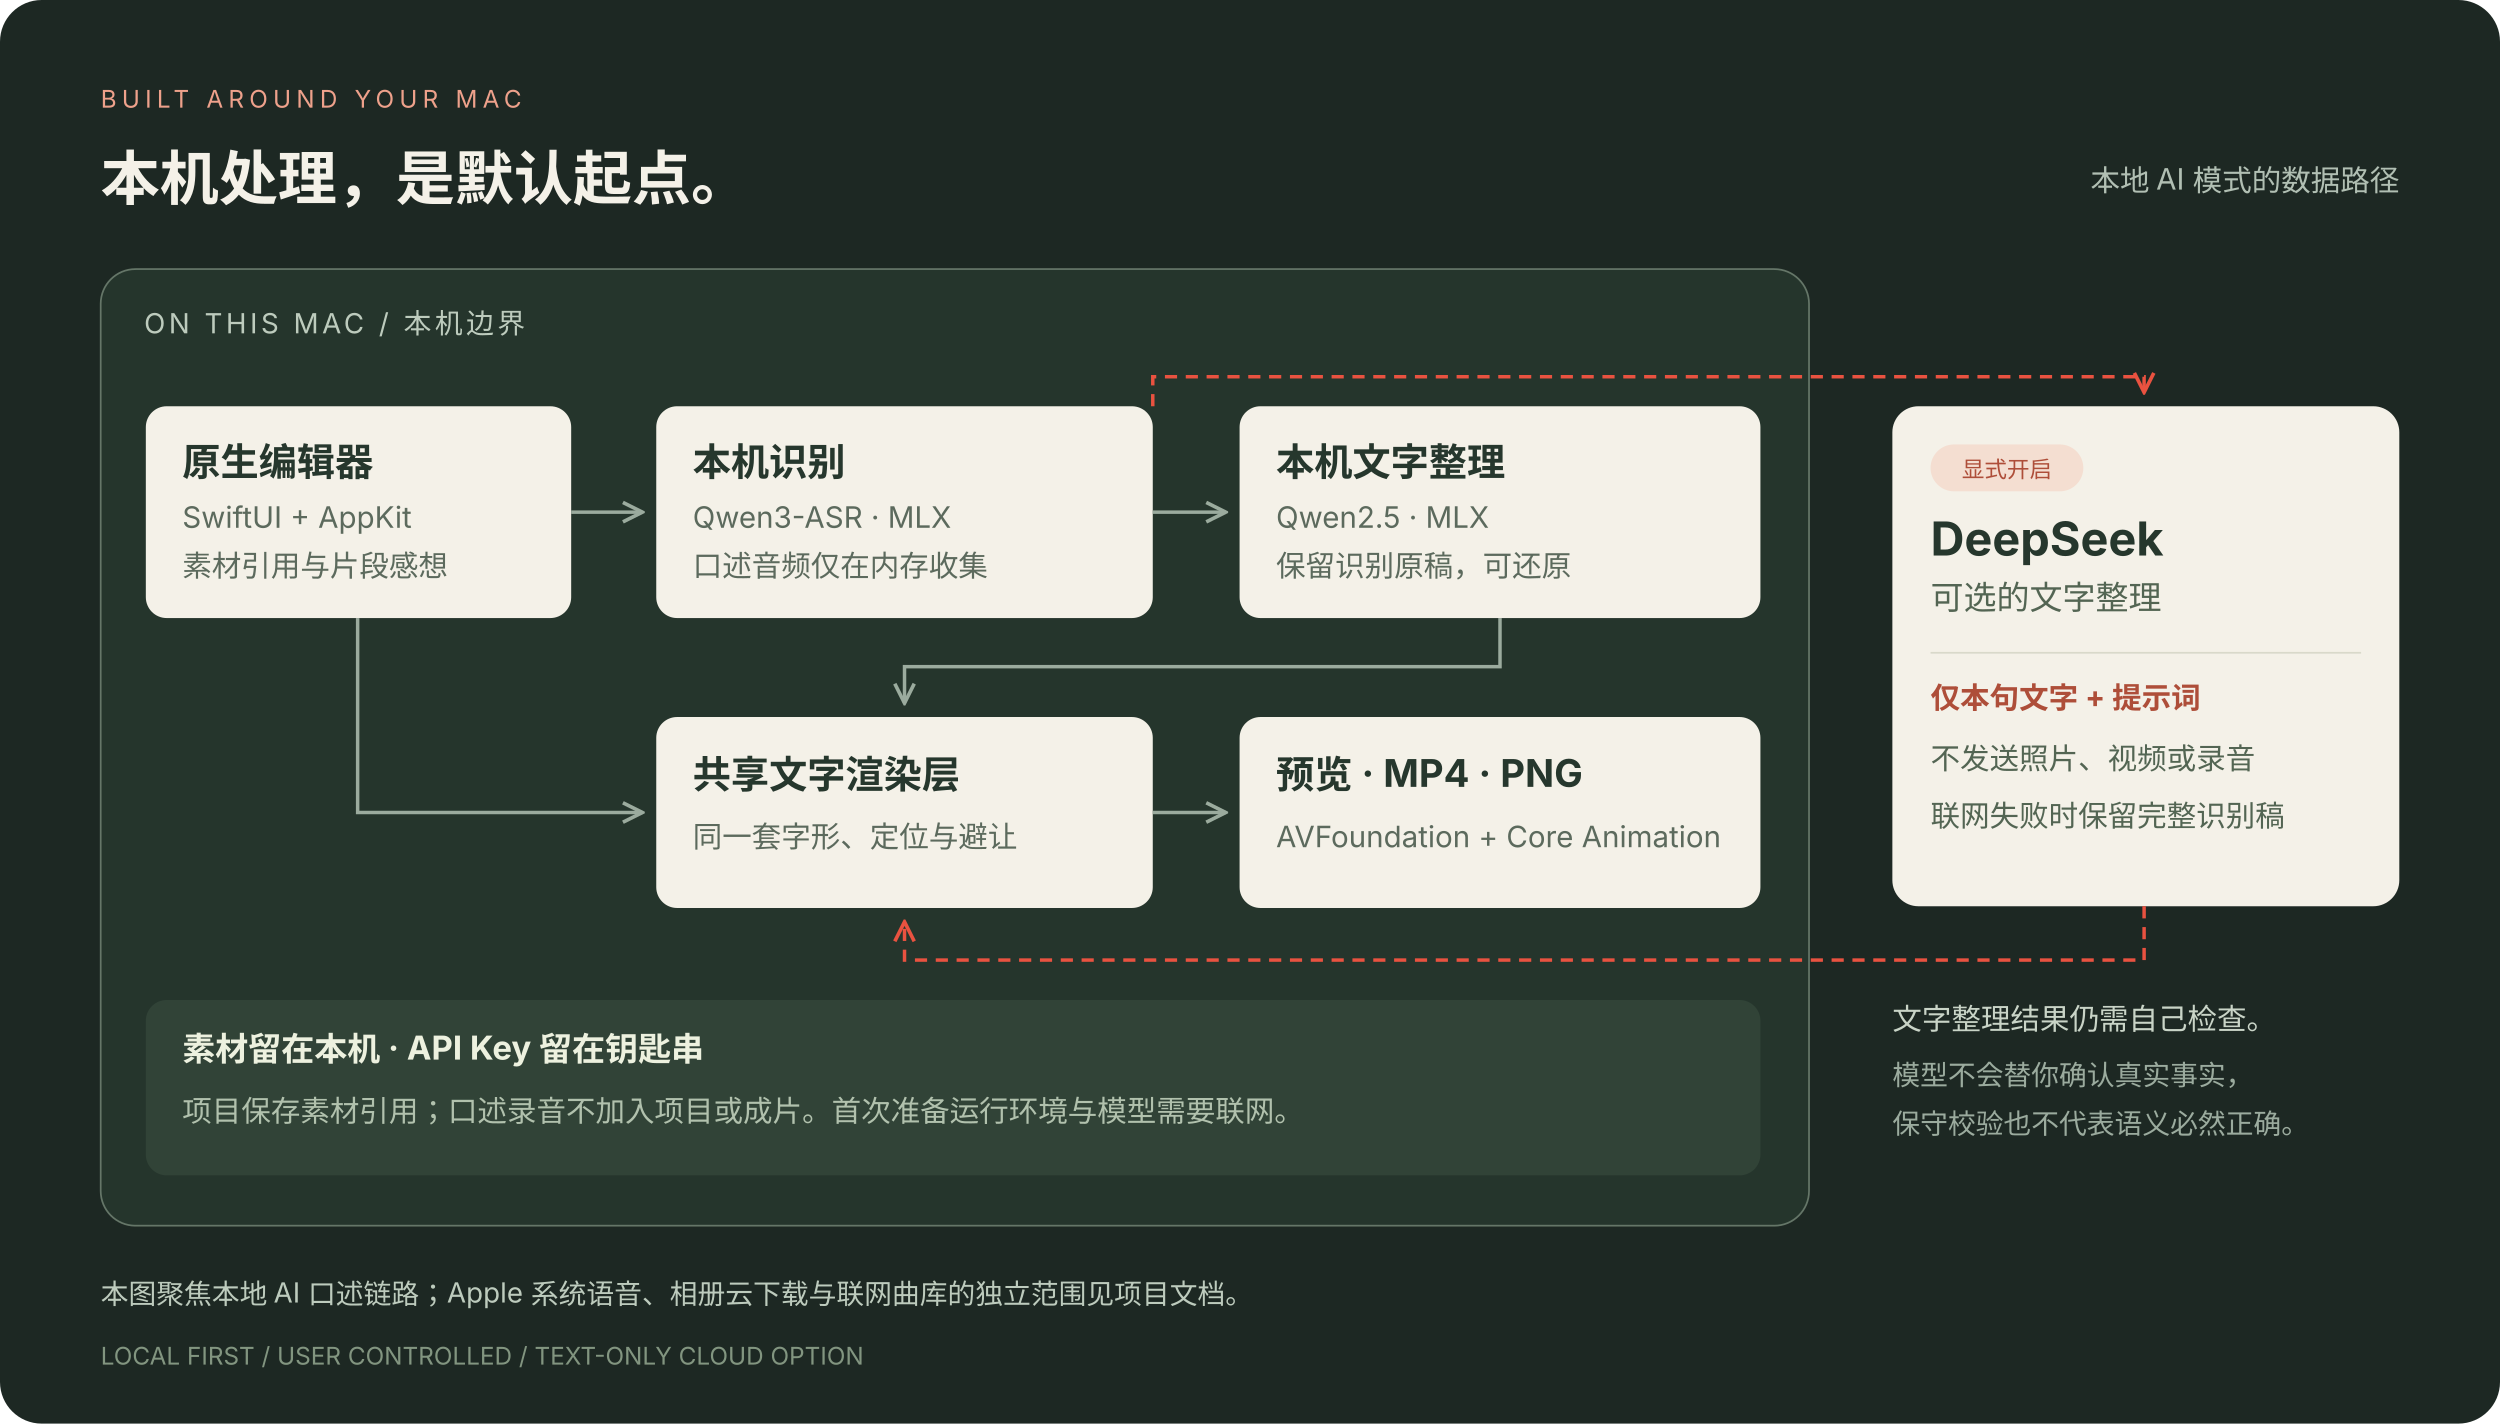
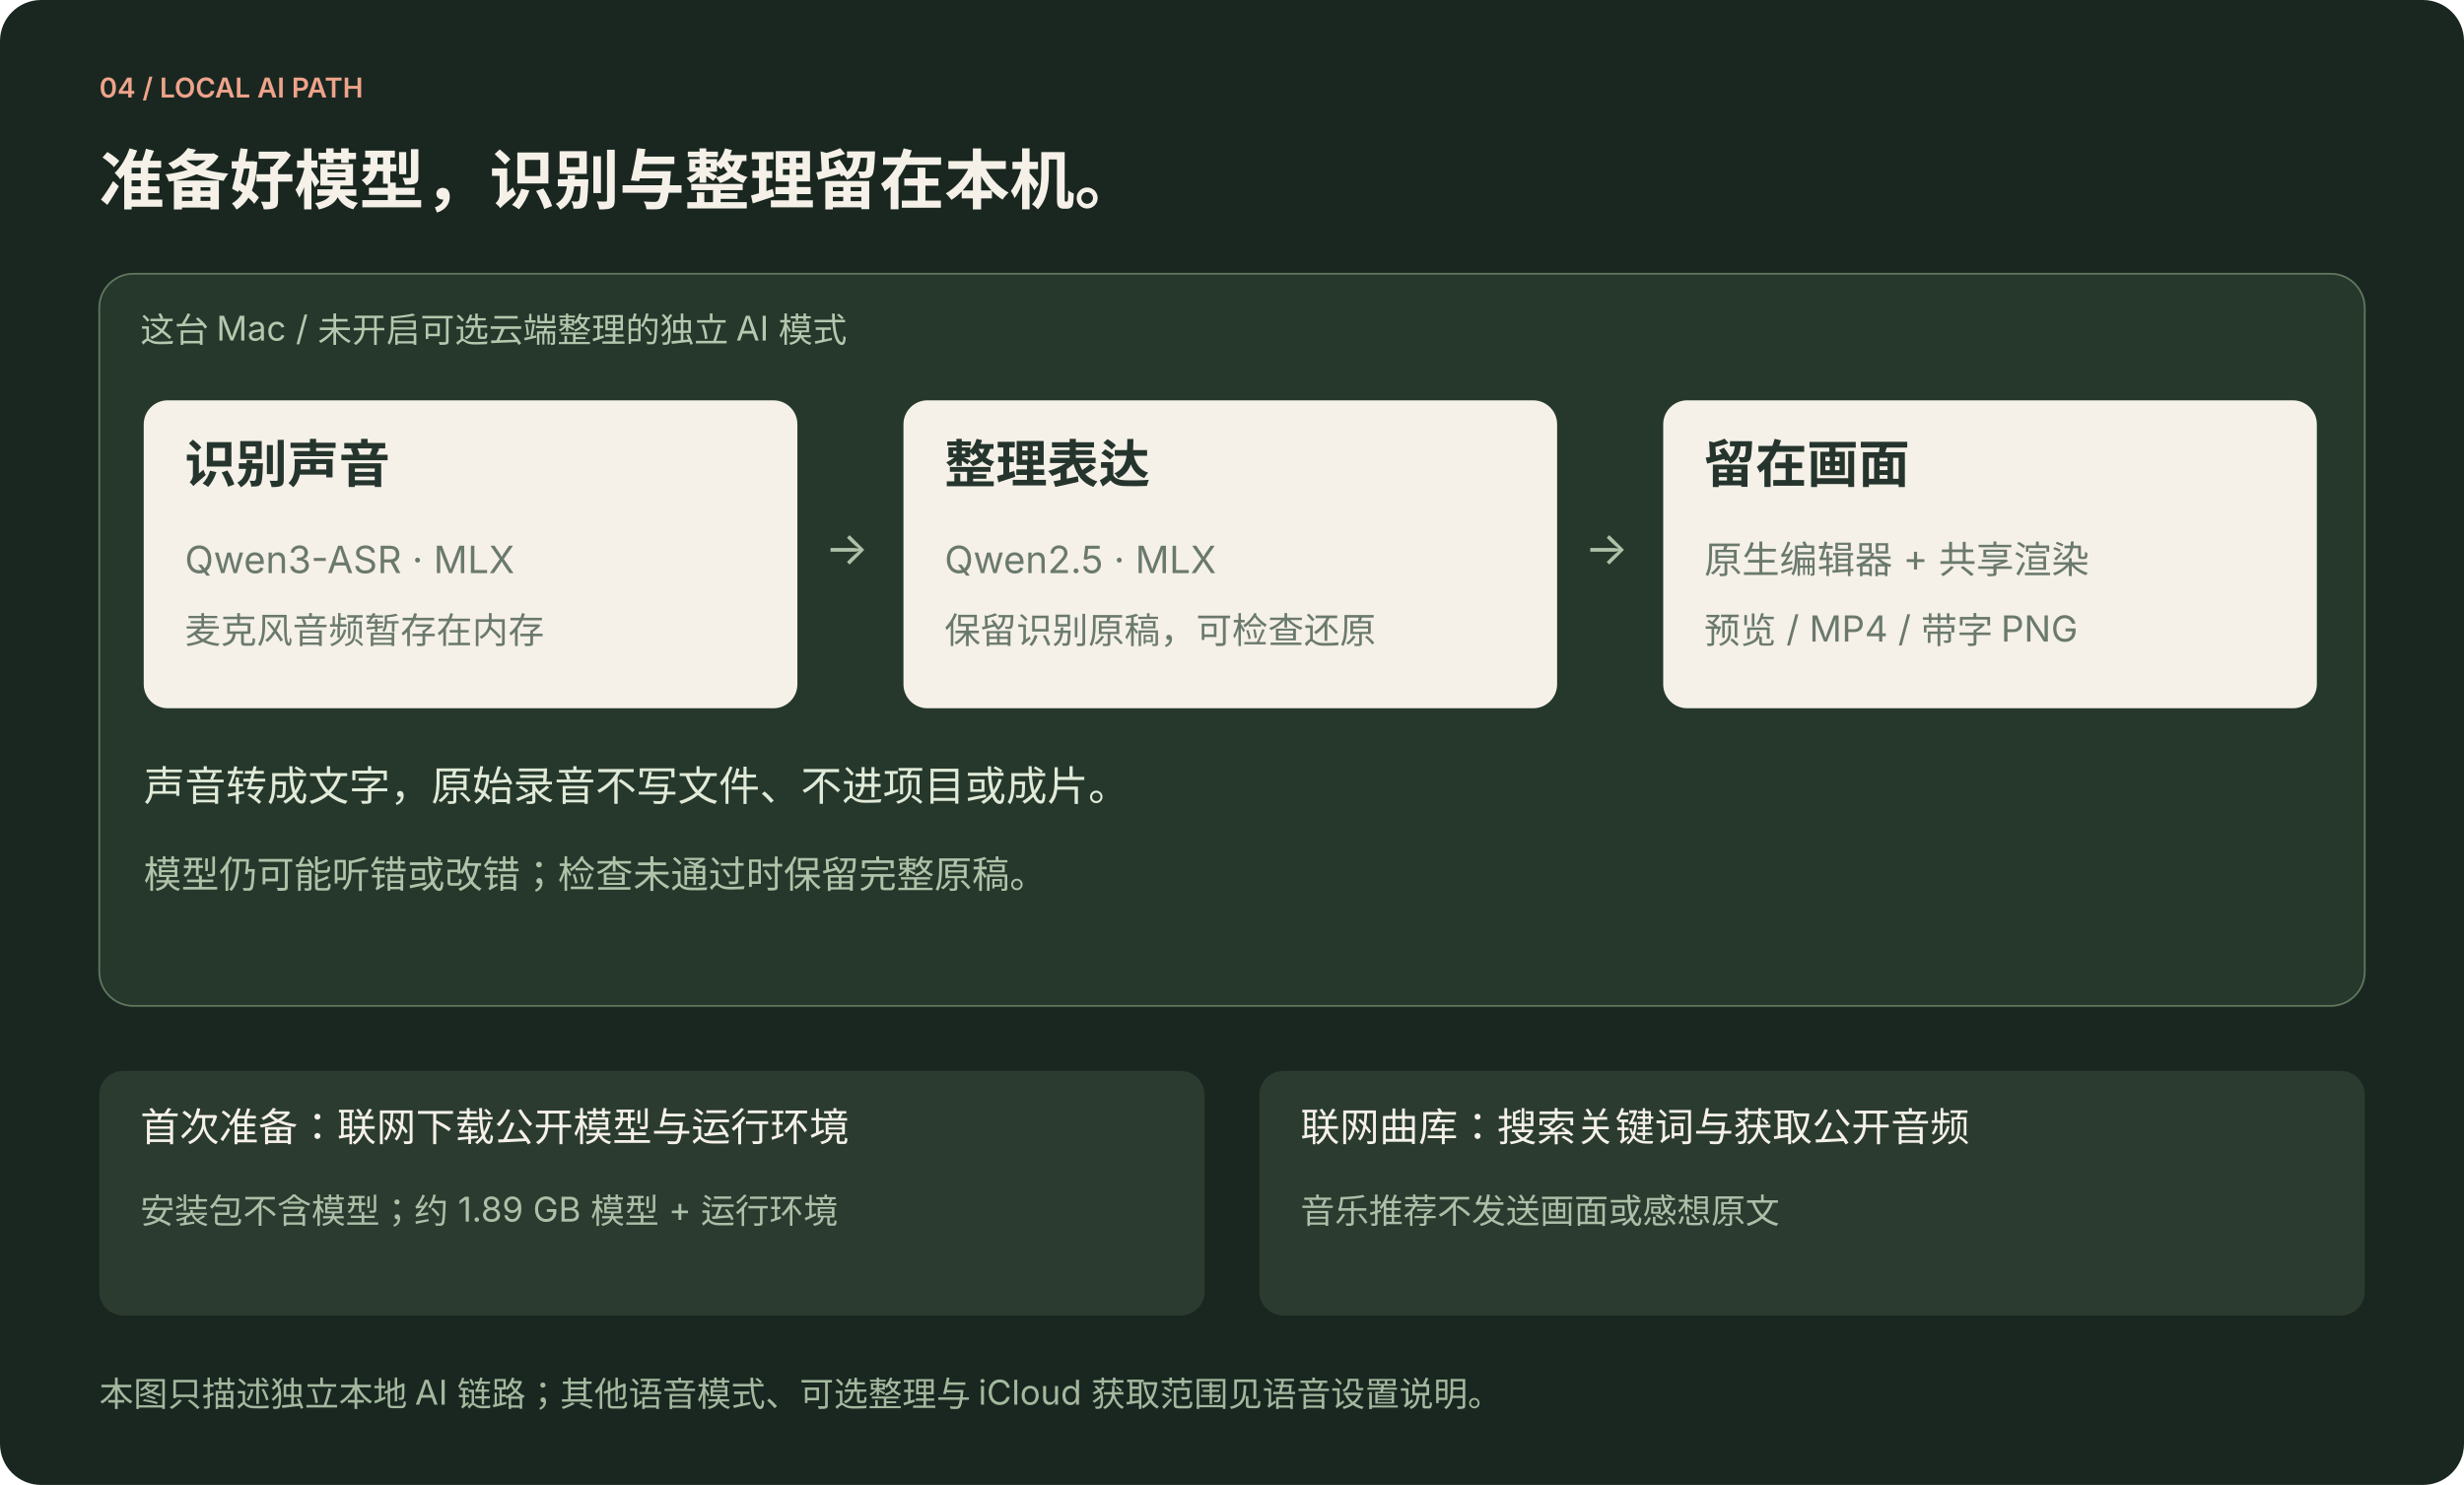
- <svg xmlns="http://www.w3.org/2000/svg" width="1440" height="820" viewBox="0 0 1440 820" role="img" aria-labelledby="title desc">
-   <defs>
-     <marker id="a" viewBox="0 0 10 10" refX="9" refY="5" markerWidth="7" markerHeight="7" orient="auto">
-       <path d="M1 1L9 5L1 9" fill="none" stroke="#9bab9e" stroke-width="1.5" />
-     </marker>
-     <marker id="b" viewBox="0 0 10 10" refX="9" refY="5" markerWidth="7" markerHeight="7" orient="auto">
-       <path d="M1 1L9 5L1 9" fill="none" stroke="#e95240" stroke-width="1.5" />
-     </marker>
-   </defs>
-   <rect width="1440" height="820" rx="24" fill="#1d2823" />
+ <svg xmlns="http://www.w3.org/2000/svg" width="1440" height="868" viewBox="0 0 1440 868" role="img" aria-labelledby="title desc">
+   <rect x="0" y="0" width="1440" height="868" rx="24" fill="#192720" stroke="none" />
  <g font-family="-apple-system,BlinkMacSystemFont,'PingFang SC','Microsoft YaHei',sans-serif">
-     <text x="58" y="62" fill="#eea18b" font-size="14" letter-spacing="3">BUILT AROUND YOUR MAC</text>
-     <text x="58" y="115" fill="#f4f1e8" font-size="34" font-weight="650">本机处理，是默认起点。</text>
-     <text x="1382" y="110" text-anchor="end" fill="#b1bfb3" font-size="17">本地 AI 模式的数据路径</text>
-     <rect x="58" y="155" width="984" height="551" rx="20" fill="#25352c" stroke="#657668" />
-     <text x="83" y="192" fill="#bdcbbd" font-size="16" letter-spacing="2">ON THIS MAC / 本机边界</text>
-     <g fill="#f4f1e8">
-       <rect x="84" y="234" width="245" height="122" rx="12" />
-       <rect x="378" y="234" width="286" height="122" rx="12" />
-       <rect x="714" y="234" width="300" height="122" rx="12" />
-       <rect x="378" y="413" width="286" height="110" rx="12" />
-       <rect x="714" y="413" width="300" height="110" rx="12" />
-     </g>
-     <g fill="#26372d" font-size="22" font-weight="650">
-       <text x="105" y="274">原生编辑器</text>
-       <text x="399" y="274">本机识别</text>
-       <text x="735" y="274">本机文字整理</text>
-       <text x="399" y="454">共享文字渲染层</text>
-       <text x="735" y="454">预览 · MP4 · PNG</text>
-     </g>
-     <g fill="#5c6a5d" font-size="17">
-       <text x="105" y="304">SwiftUI + AppKit</text>
-       <text x="105" y="332">素材引用与片段感想</text>
-       <text x="399" y="304">Qwen3-ASR · MLX</text>
-       <text x="399" y="332">口述音频仅在内存收集</text>
-       <text x="735" y="304">Qwen2.5 · MLX</text>
-       <text x="735" y="332">保留识别原稿，可还原</text>
-       <text x="399" y="488">同一套字形、定位与避让</text>
-       <text x="735" y="488">AVFoundation + Core Animation</text>
-     </g>
-     <g fill="none" stroke="#9bab9e" stroke-width="2" marker-end="url(#a)">
-       <path d="M329 295h41" />
-       <path d="M664 295h42" />
-       <path d="M864 356v28H521v21" />
-       <path d="M664 468h42" />
-     </g>
-     <path d="M206 356v112h164" fill="none" stroke="#9bab9e" stroke-width="2" marker-end="url(#a)" />
-     <rect x="84" y="576" width="930" height="101" rx="12" fill="#314337" />
-     <text x="105" y="611" fill="#edf1df" font-size="19" font-weight="650">素材留在本机 · API Key 留在钥匙串</text>
-     <text x="105" y="646" fill="#b1c1ad" font-size="17">项目保存素材引用；口述录音不加入项目或成片。首次准备运行环境与模型需要联网。</text>
-     <rect x="1090" y="234" width="292" height="288" rx="15" fill="#f4f1e8" />
-     <rect x="1112" y="256" width="88" height="27" rx="13.5" fill="#f4ded1" />
-     <text x="1156" y="275" text-anchor="middle" fill="#ae4e39" font-size="13">显式开启</text>
-     <text x="1112" y="320" fill="#26372d" font-size="27" font-weight="650">DeepSeek</text>
-     <text x="1112" y="351" fill="#536553" font-size="19">可选的文字整理</text>
-     <path d="M1112 376h248" stroke="#d9d9ca" />
-     <text x="1112" y="408" fill="#ae4e39" font-size="17" font-weight="650">仅本句文字 + 提示词</text>
-     <text x="1112" y="443" fill="#536553" font-size="17">不发送照片、视频或录音</text>
-     <text x="1112" y="476" fill="#536553" font-size="17">联网失败时保留完整识别稿</text>
-     <path d="M664 234v-17h571v9" fill="none" stroke="#e95240" stroke-width="2" stroke-dasharray="7 5" marker-end="url(#b)" />
-     <path d="M1235 522v31H521v-22" fill="none" stroke="#e95240" stroke-width="2" stroke-dasharray="7 5" marker-end="url(#b)" />
-     <text x="1090" y="593" fill="#c9d4c7" font-size="17">文字整理结果仍需自己检查。</text>
-     <text x="1090" y="625" fill="#9bab9e" font-size="16">模型不会替你确认真实事实，</text>
-     <text x="1090" y="653" fill="#9bab9e" font-size="16">保守校验也不代表语义必然正确。</text>
-     <text x="58" y="751" fill="#bdcbbd" font-size="16">本图聚焦本地 AI 口述链路；Apple 系统语音、相册云下载与联网曲库的独立范围见项目文档。</text>
-     <text x="58" y="786" fill="#829580" font-size="14">LOCAL FIRST / USER CONTROLLED / TEXT-ONLY CLOUD OPTION</text>
+     <text x="58" y="57" font-size="16" fill="#efa38b" font-weight="600">04  /  LOCAL AI PATH</text>
+     <text x="58" y="119" font-size="38" fill="#f5f1e8" font-weight="600">准备好模型，识别与整理留在本机。</text>
+     <rect x="58" y="160" width="1324" height="428" rx="20" fill="#25382b" stroke="#64785e" />
+     <text x="82" y="200" font-size="20" fill="#b5c7ae" font-weight="400">这台 Mac  /  未开启可选云端整理的独立 AI 模式</text>
+     <rect x="84" y="234" width="382" height="180" rx="14" fill="#f5f1e8" stroke="none" />
+     <text x="108" y="282" font-size="30" fill="#25352e" font-weight="600">识别声音</text>
+     <text x="108" y="335" font-size="22" fill="#6b796d" font-weight="400">Qwen3-ASR · MLX</text>
+     <text x="108" y="376" font-size="21" fill="#6b796d" font-weight="400">麦克风音频暂存在内存</text>
+     <rect x="528" y="234" width="382" height="180" rx="14" fill="#f5f1e8" stroke="none" />
+     <text x="552" y="282" font-size="30" fill="#25352e" font-weight="600">整理表达</text>
+     <text x="552" y="335" font-size="22" fill="#6b796d" font-weight="400">Qwen2.5 · MLX</text>
+     <text x="552" y="376" font-size="21" fill="#6b796d" font-weight="400">保留识别原稿，可检查还原</text>
+     <rect x="972" y="234" width="382" height="180" rx="14" fill="#f5f1e8" stroke="none" />
+     <text x="996" y="282" font-size="30" fill="#25352e" font-weight="600">留在画面</text>
+     <text x="996" y="335" font-size="22" fill="#6b796d" font-weight="400">原生编辑器 + 共享渲染</text>
+     <text x="996" y="376" font-size="21" fill="#6b796d" font-weight="400">预览 / MP4 / 带字 PNG</text>
+     <text x="482" y="330" font-size="27" fill="#afc1a7" font-weight="400">→</text>
+     <text x="926" y="330" font-size="27" fill="#afc1a7" font-weight="400">→</text>
+     <text x="84" y="468" font-size="24" fill="#e1ead8" font-weight="500">声音转成文字，原始录音不写文件、不进项目或成片。</text>
+     <text x="84" y="519" font-size="22" fill="#b0c2a9" font-weight="400">模型仍可能听错或改错；检查未通过时保留完整原稿。</text>
+     <rect x="58" y="626" width="646" height="143" rx="14" fill="#2b3b2f" stroke="none" />
+     <rect x="736" y="626" width="646" height="143" rx="14" fill="#2b3b2f" stroke="none" />
+     <text x="82" y="667" font-size="23" fill="#f5f1e8" font-weight="500">首次准备：联网下载公开模型与运行环境</text>
+     <text x="82" y="715" font-size="20" fill="#acbfa8" font-weight="400">安装包不含模型；约 1.89 GB 模型 + 运行环境</text>
+     <text x="760" y="667" font-size="23" fill="#f5f1e8" font-weight="500">联网曲库：搜索关键词与获取公开音频</text>
+     <text x="760" y="715" font-size="20" fill="#acbfa8" font-weight="400">音乐推荐不发送画面或感想原文</text>
+     <text x="58" y="822" font-size="20" fill="#a4b89f" font-weight="400">本图只描述独立本地 AI 链路；其他语音模式、可选整理与 iCloud 获取范围见语音设置说明。</text>
  </g>
</svg>
